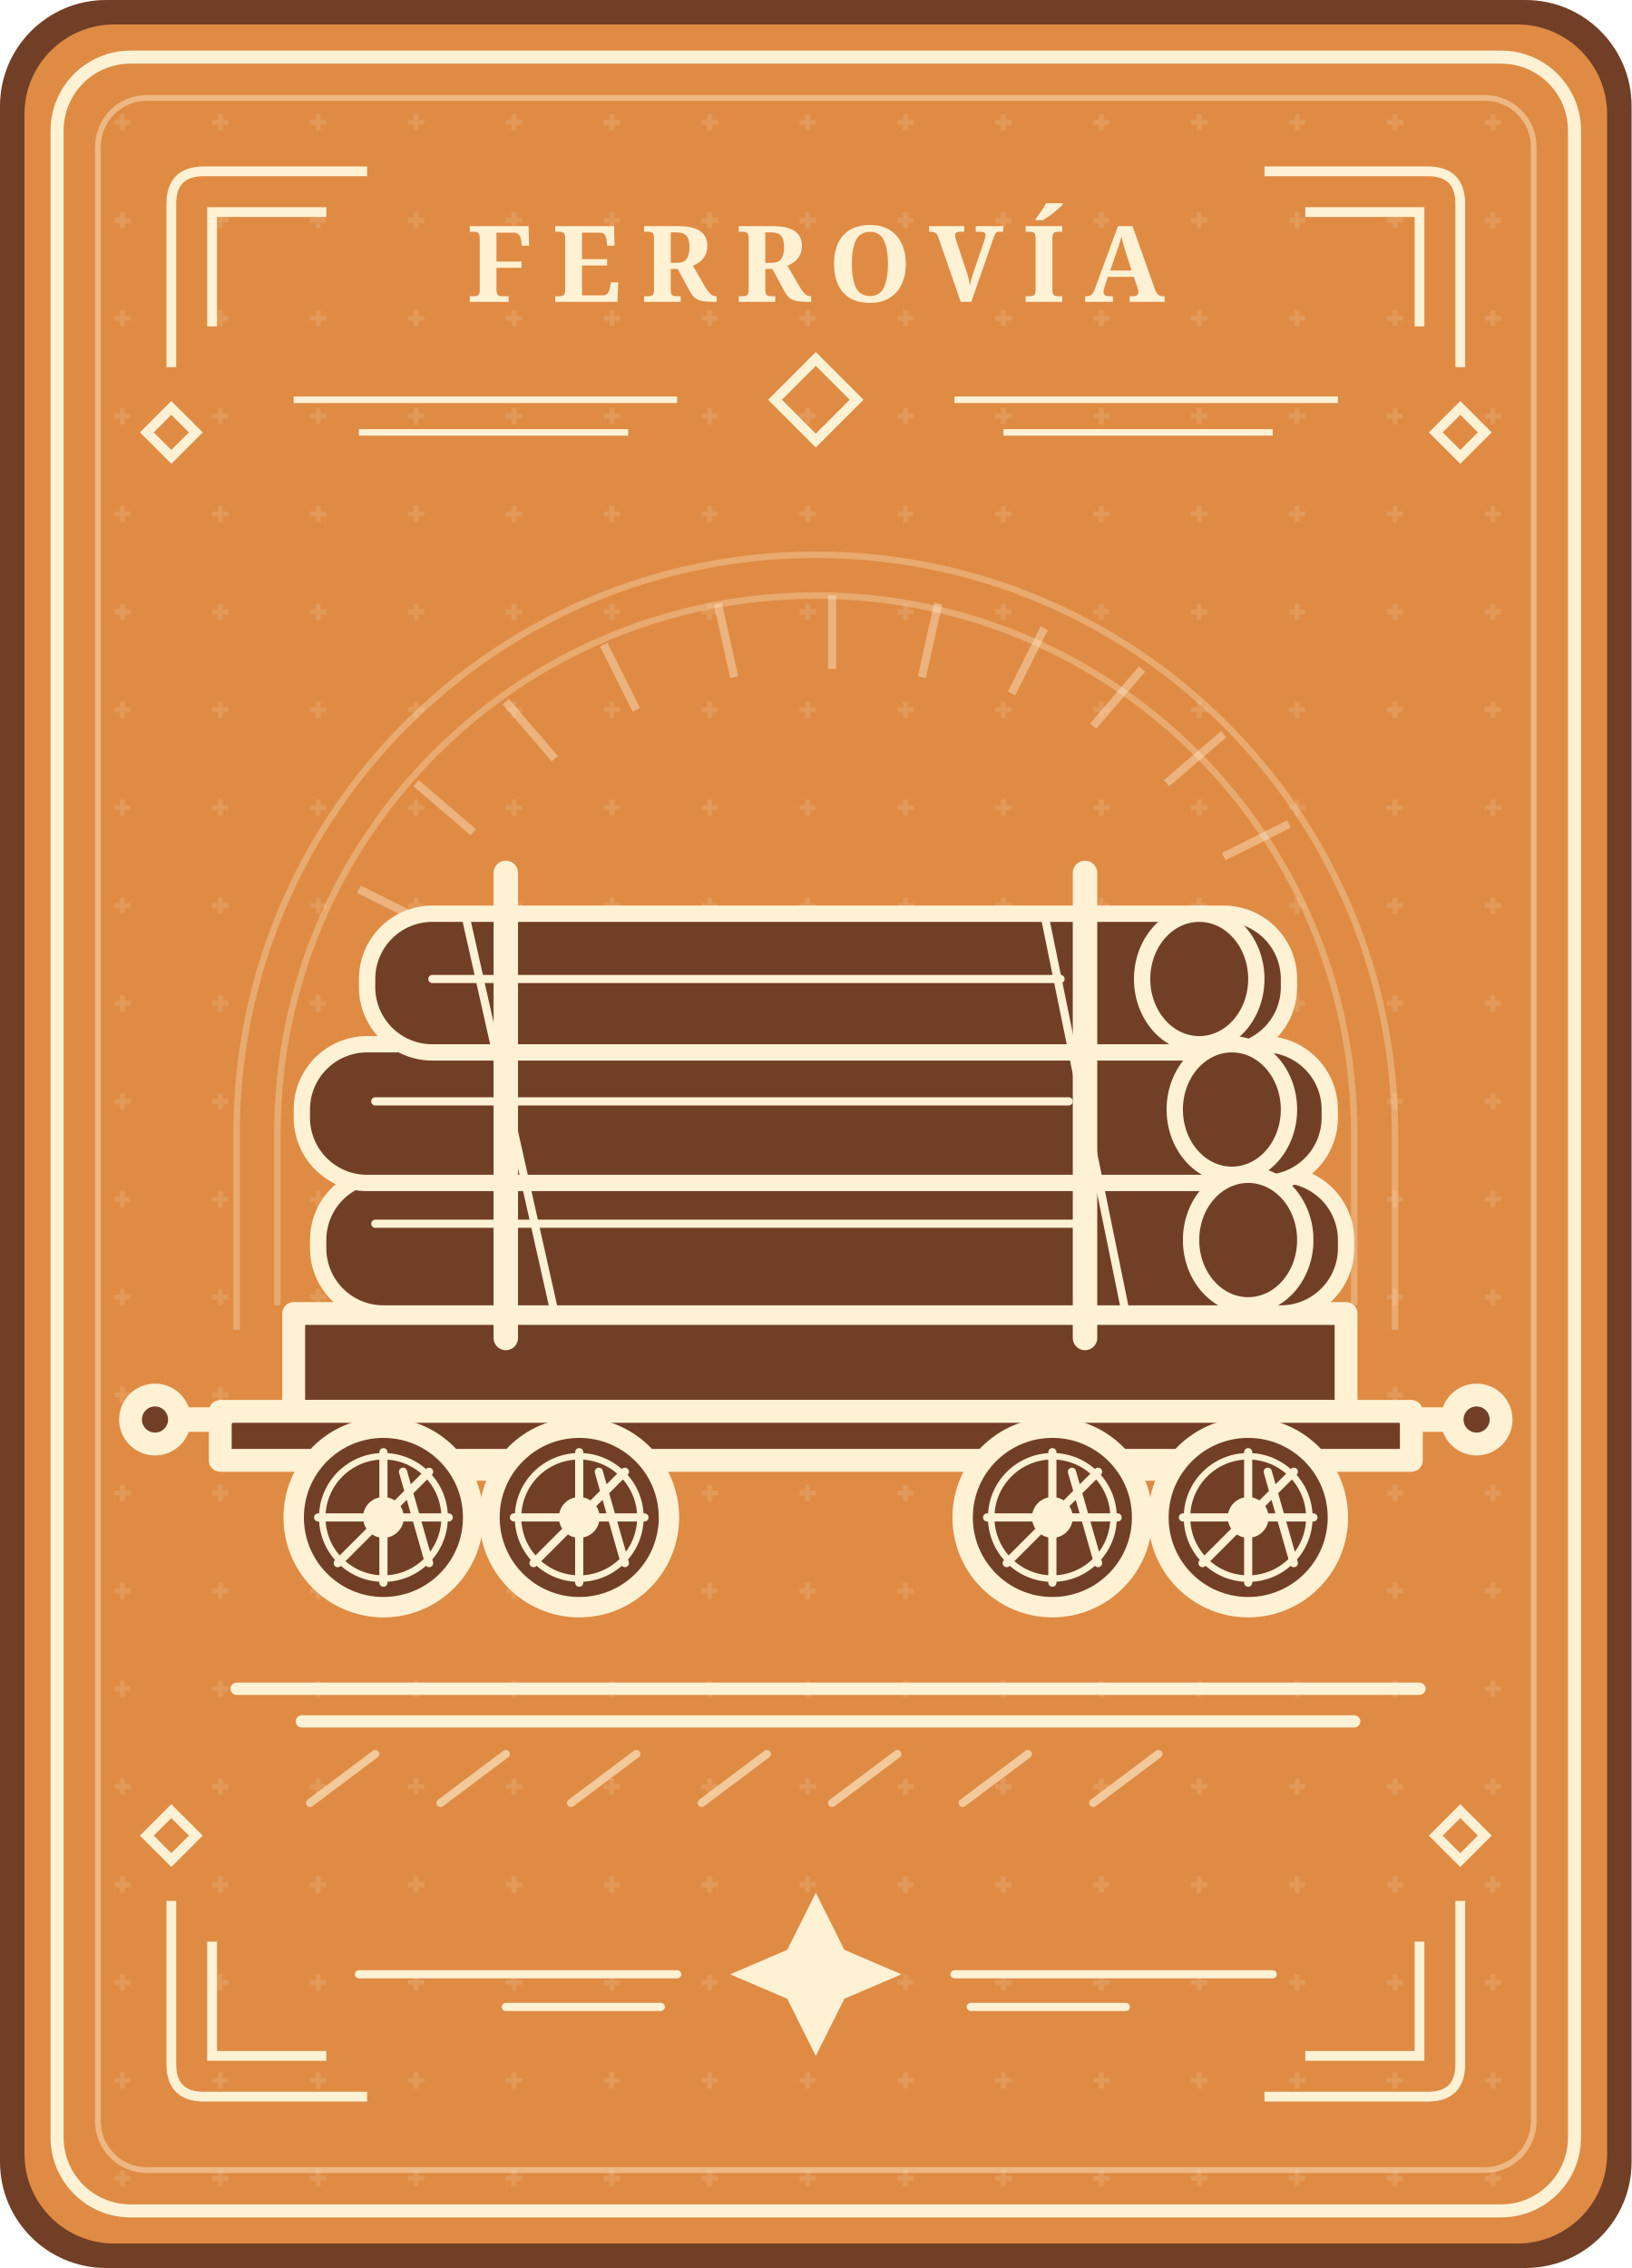
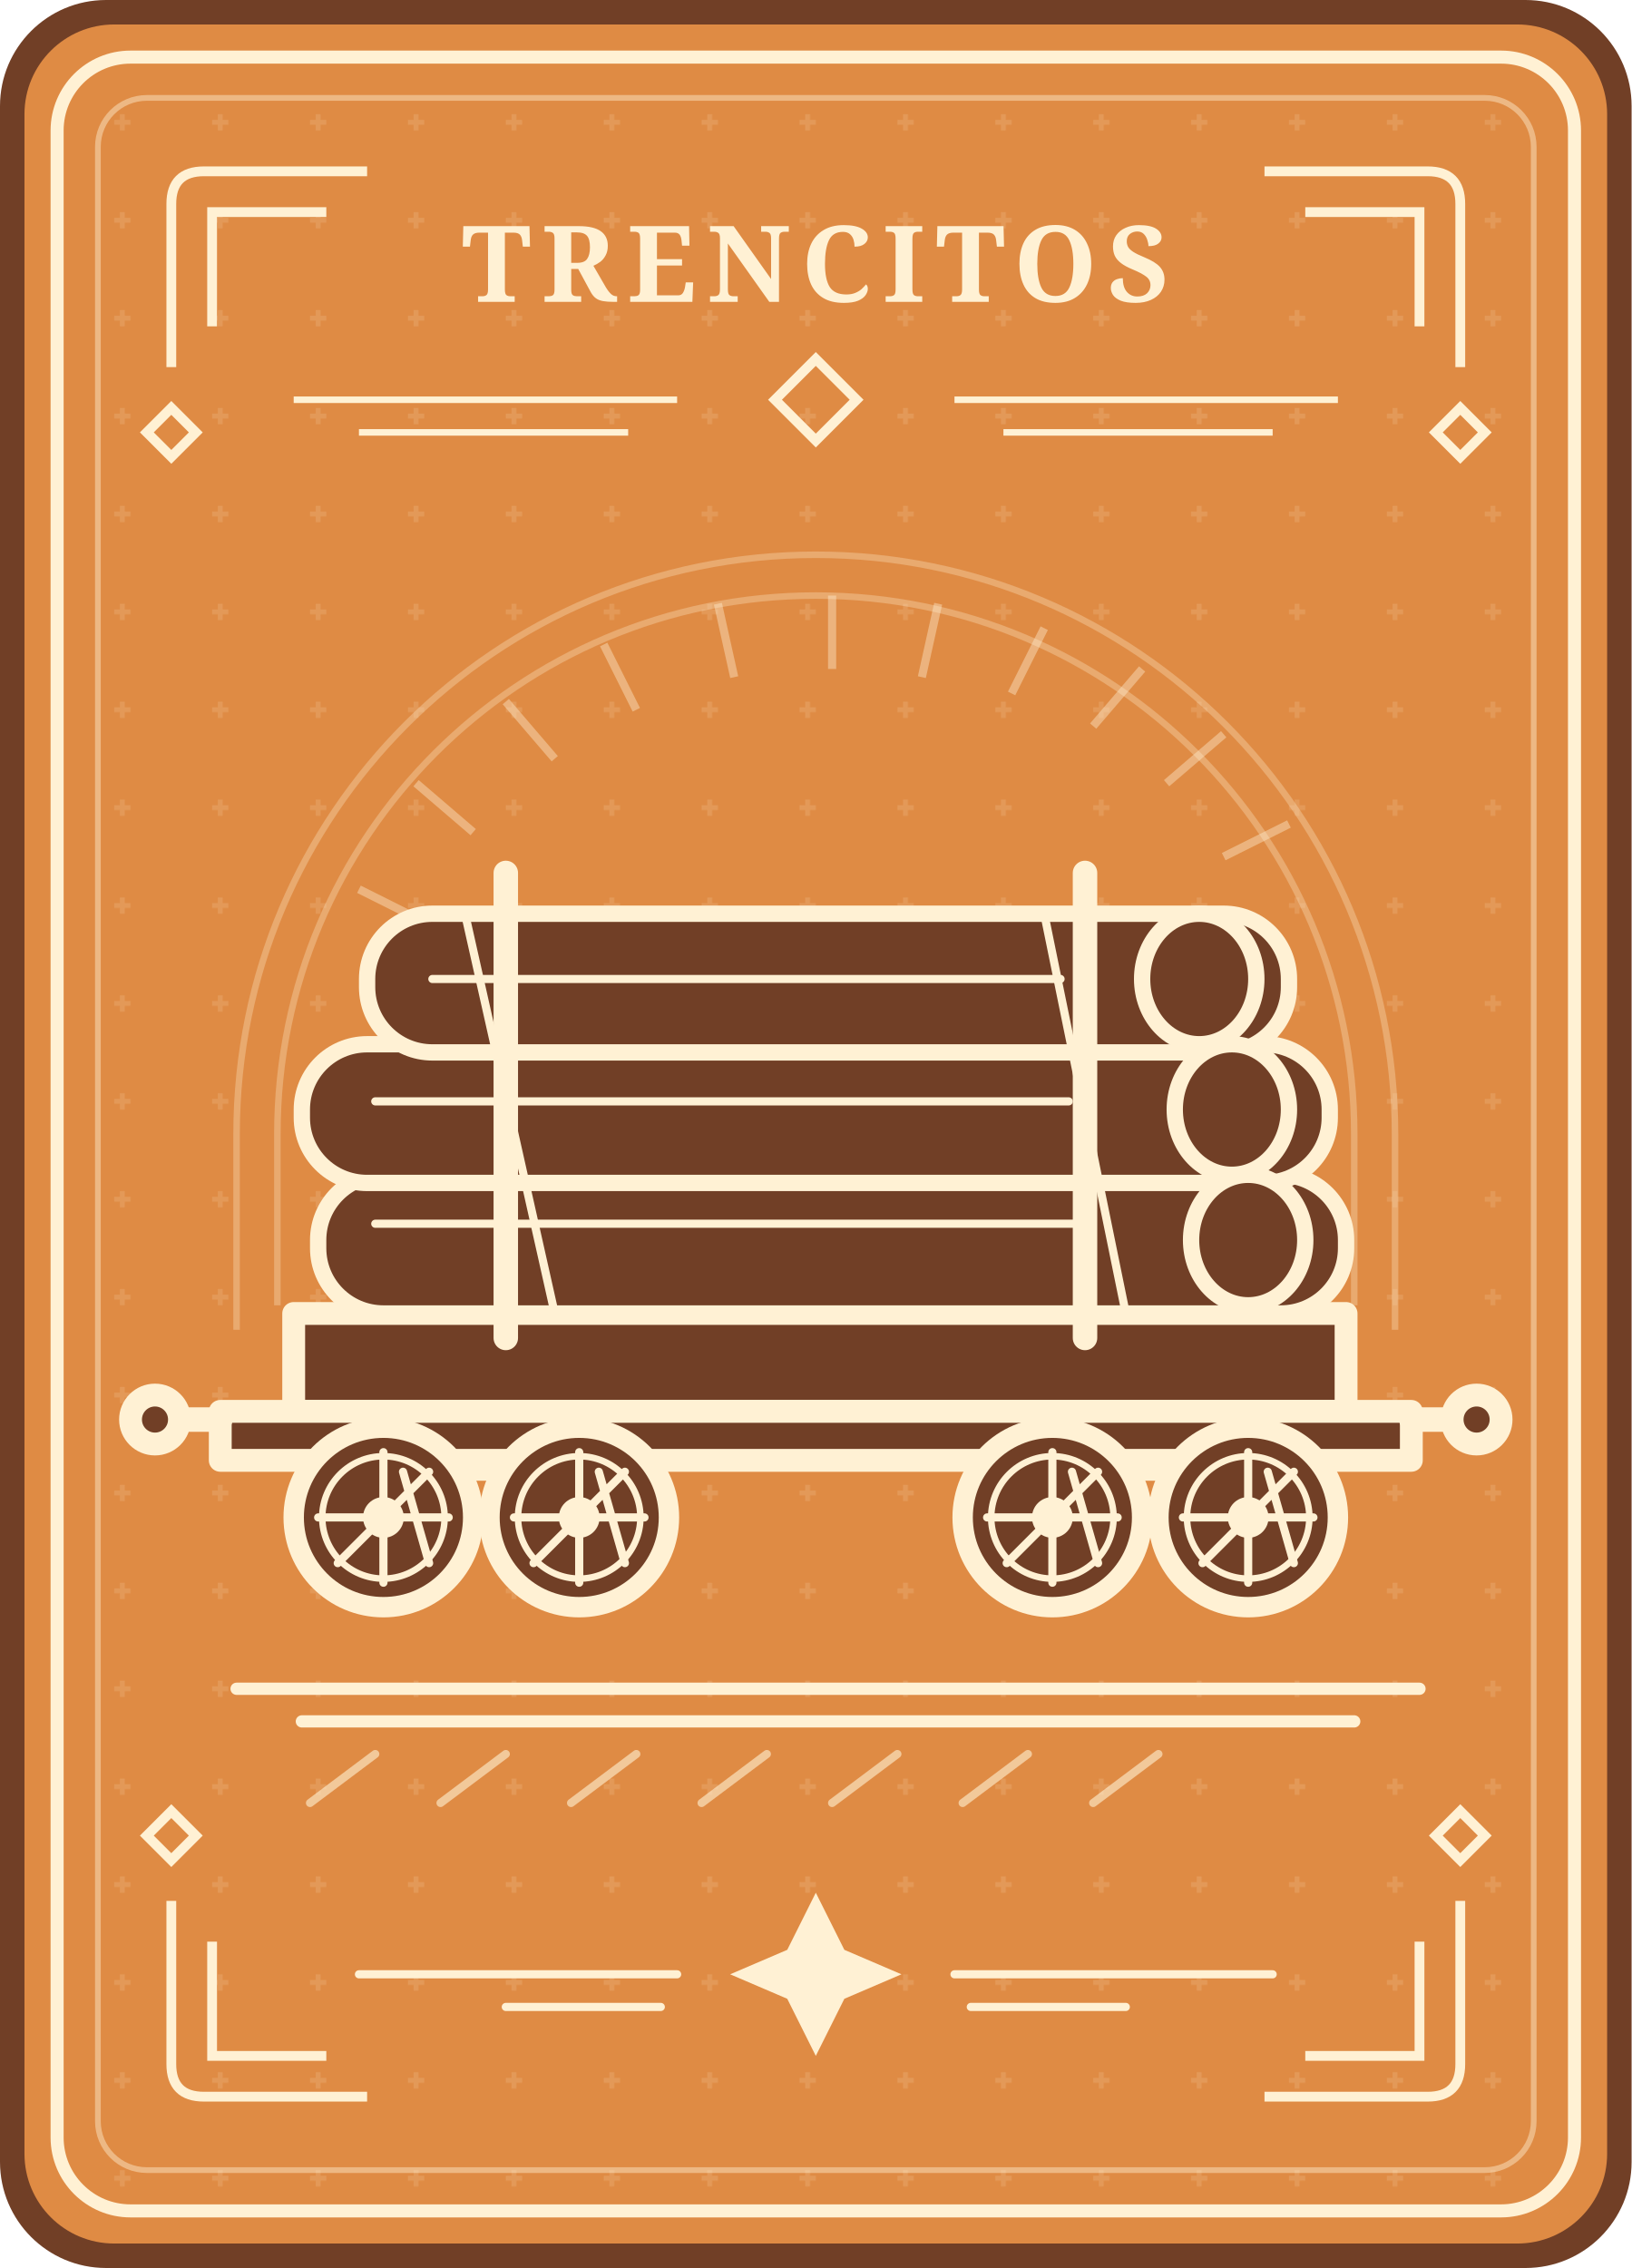
<svg xmlns="http://www.w3.org/2000/svg" viewBox="0 0 200 278" role="img" aria-label="Carta ferroviaria NARANJA">
  <defs>
    <pattern id="engraved-paper" width="12" height="12" patternUnits="userSpaceOnUse">
      <path d="M2 3h2M3 2v2" fill="none" stroke="#fff1d4" stroke-width=".6" opacity=".14" />
    </pattern>
    <path id="corner" d="M21 45V25q0-4 4-4h20M26 40V26h14M18 53l3-3 3 3-3 3Z" />
  </defs>
  <rect width="200" height="278" rx="13" fill="#713f26" />
  <rect id="suit-field" x="3" y="3" width="194" height="272" rx="11" fill="#df8b44" />
  <rect x="7" y="7" width="186" height="264" rx="9" fill="url(#engraved-paper)" stroke="#fff1d4" stroke-width="1.6" />
  <rect x="12" y="12" width="176" height="254" rx="6" fill="none" stroke="#fff1d4" stroke-opacity=".45" stroke-width=".7" />
  <g fill="none" stroke="#fff1d4" stroke-width="1.2">
    <use href="#corner" />
    <use href="#corner" transform="translate(200 0) scale(-1 1)" />
    <use href="#corner" transform="translate(0 278) scale(1 -1)" />
    <use href="#corner" transform="translate(200 278) scale(-1 -1)" />
  </g>
-   <text x="100" y="37" text-anchor="middle" font-family="Georgia,serif" font-weight="bold" font-size="13" letter-spacing="2.4" fill="#fff1d4">FERROVÍA</text>
+   <text x="100" y="37" text-anchor="middle" font-family="Georgia,serif" font-weight="bold" font-size="13" letter-spacing="1.3" fill="#fff1d4">TRENCITOS</text>
  <g fill="none" stroke="#fff1d4">
    <path d="M36 49H83m34 0h47M44 53H77m46 0h33" stroke-width=".8" />
    <path d="M100 44l5 5-5 5-5-5Z" stroke-width="1.2" />
    <path d="M29 163V139a71 71 0 0 1 142 0v24M34 160V139a66 66 0 0 1 132 0v21" opacity=".3" stroke-width=".8" />
    <path d="M44 109l8 4m-1-17 7 6m4-16 6 7m6-14 4 8m10-13 2 9m12-10v9m13-8-2 9m15-6-4 8m16-3-6 7m16 1-7 6m15 5-8 4" opacity=".4" stroke-width="1" />
  </g>
  <g id="wagon-orange" data-cargo="madera" stroke-linejoin="round" stroke-linecap="round">
    <g fill="#713f26" stroke="#fff1d4" stroke-width="2.8">
      <path d="M36 161H165v12H36Z" />
      <g stroke-width="2">
        <rect x="39" y="144" width="126" height="17" rx="8" />
        <rect x="37" y="128" width="126" height="17" rx="8" />
        <rect x="45" y="112" width="113" height="17" rx="8" />
        <ellipse cx="153" cy="152" rx="7" ry="8" />
        <ellipse cx="151" cy="136" rx="7" ry="8" />
        <ellipse cx="147" cy="120" rx="7" ry="8" />
        <path d="M46 150h87m-87-15h85m-78-15h77" stroke-width="1" />
        <path d="M62 107v57m71-57v57" stroke-width="3" />
        <path d="M57 112l11 49m60-49 10 49" stroke-width="1" />
      </g>
      <path d="M27 173H173v6H27Z" />
      <path d="M21 174H27m146 0h6M42 180H77m46 0h35" stroke-width="3" />
      <circle cx="19" cy="174" r="3" />
      <circle cx="181" cy="174" r="3" />
    </g>
    <g transform="translate(47 186)">
      <circle r="11" fill="#713f26" stroke="#fff1d4" stroke-width="2.5" />
      <circle r="7.5" fill="none" stroke="#fff1d4" stroke-width=".8" />
      <path d="M0-8V8M-8 0H8m-5.6-5.6L5.6 5.6m-11.2 0L5.6-5.6" stroke="#fff1d4" stroke-width="1" />
      <circle r="2.5" fill="#fff1d4" />
    </g>
    <g transform="translate(71 186)">
      <circle r="11" fill="#713f26" stroke="#fff1d4" stroke-width="2.5" />
      <circle r="7.5" fill="none" stroke="#fff1d4" stroke-width=".8" />
      <path d="M0-8V8M-8 0H8m-5.6-5.6L5.6 5.6m-11.2 0L5.6-5.6" stroke="#fff1d4" stroke-width="1" />
      <circle r="2.5" fill="#fff1d4" />
    </g>
    <g transform="translate(129 186)">
      <circle r="11" fill="#713f26" stroke="#fff1d4" stroke-width="2.5" />
      <circle r="7.5" fill="none" stroke="#fff1d4" stroke-width=".8" />
      <path d="M0-8V8M-8 0H8m-5.6-5.6L5.6 5.6m-11.2 0L5.6-5.6" stroke="#fff1d4" stroke-width="1" />
      <circle r="2.5" fill="#fff1d4" />
    </g>
    <g transform="translate(153 186)">
      <circle r="11" fill="#713f26" stroke="#fff1d4" stroke-width="2.5" />
      <circle r="7.5" fill="none" stroke="#fff1d4" stroke-width=".8" />
      <path d="M0-8V8M-8 0H8m-5.6-5.6L5.6 5.6m-11.2 0L5.6-5.6" stroke="#fff1d4" stroke-width="1" />
      <circle r="2.5" fill="#fff1d4" />
    </g>
  </g>
  <g id="rail-ornament" fill="none" stroke="#fff1d4" stroke-linecap="round">
    <path d="M29 207H174m-137 4h129" stroke-width="1.5" />
    <path d="M46 215l-8 6m24-6-8 6m24-6-8 6m24-6-8 6m24-6-8 6m24-6-8 6m24-6-8 6" stroke-width="1" opacity=".6" />
    <path d="M44 242H83m34 0h39M62 246H81m38 0h19" stroke-width="1" />
    <path d="M100 232l3.5 7 7 3-7 3-3.5 7-3.5-7-7-3 7-3Z" fill="#fff1d4" stroke="none" />
  </g>
</svg>
